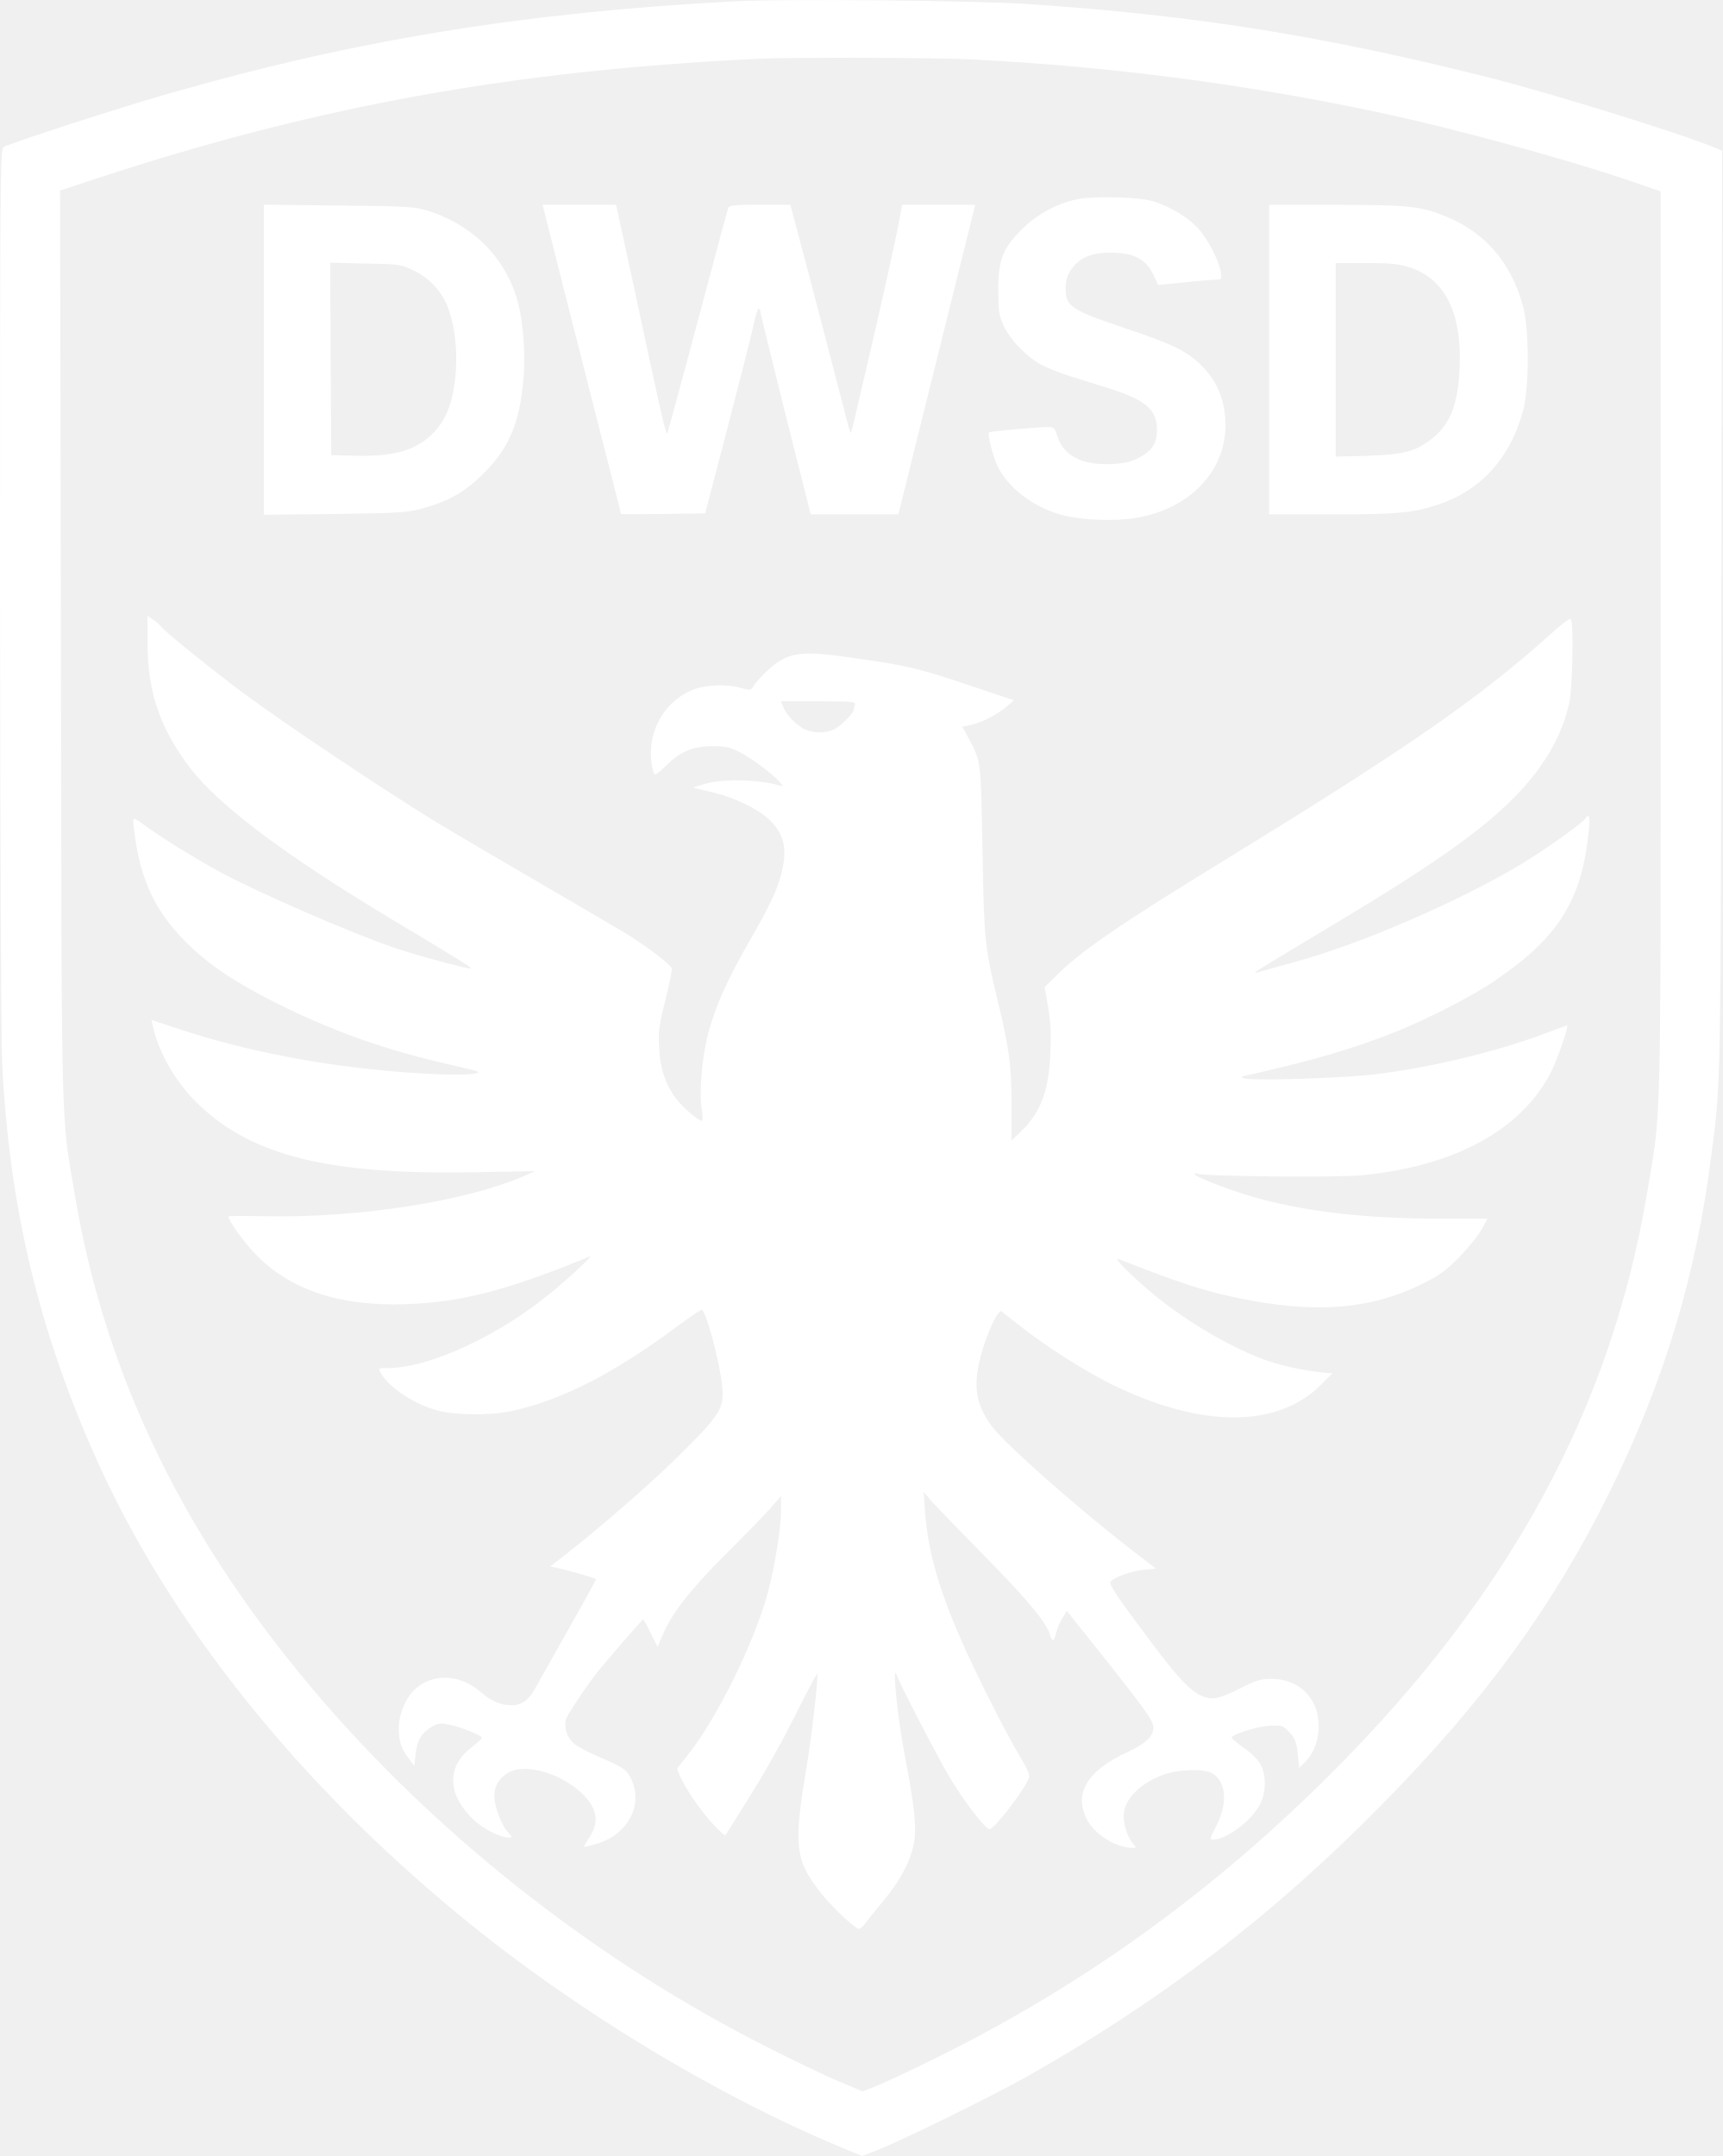
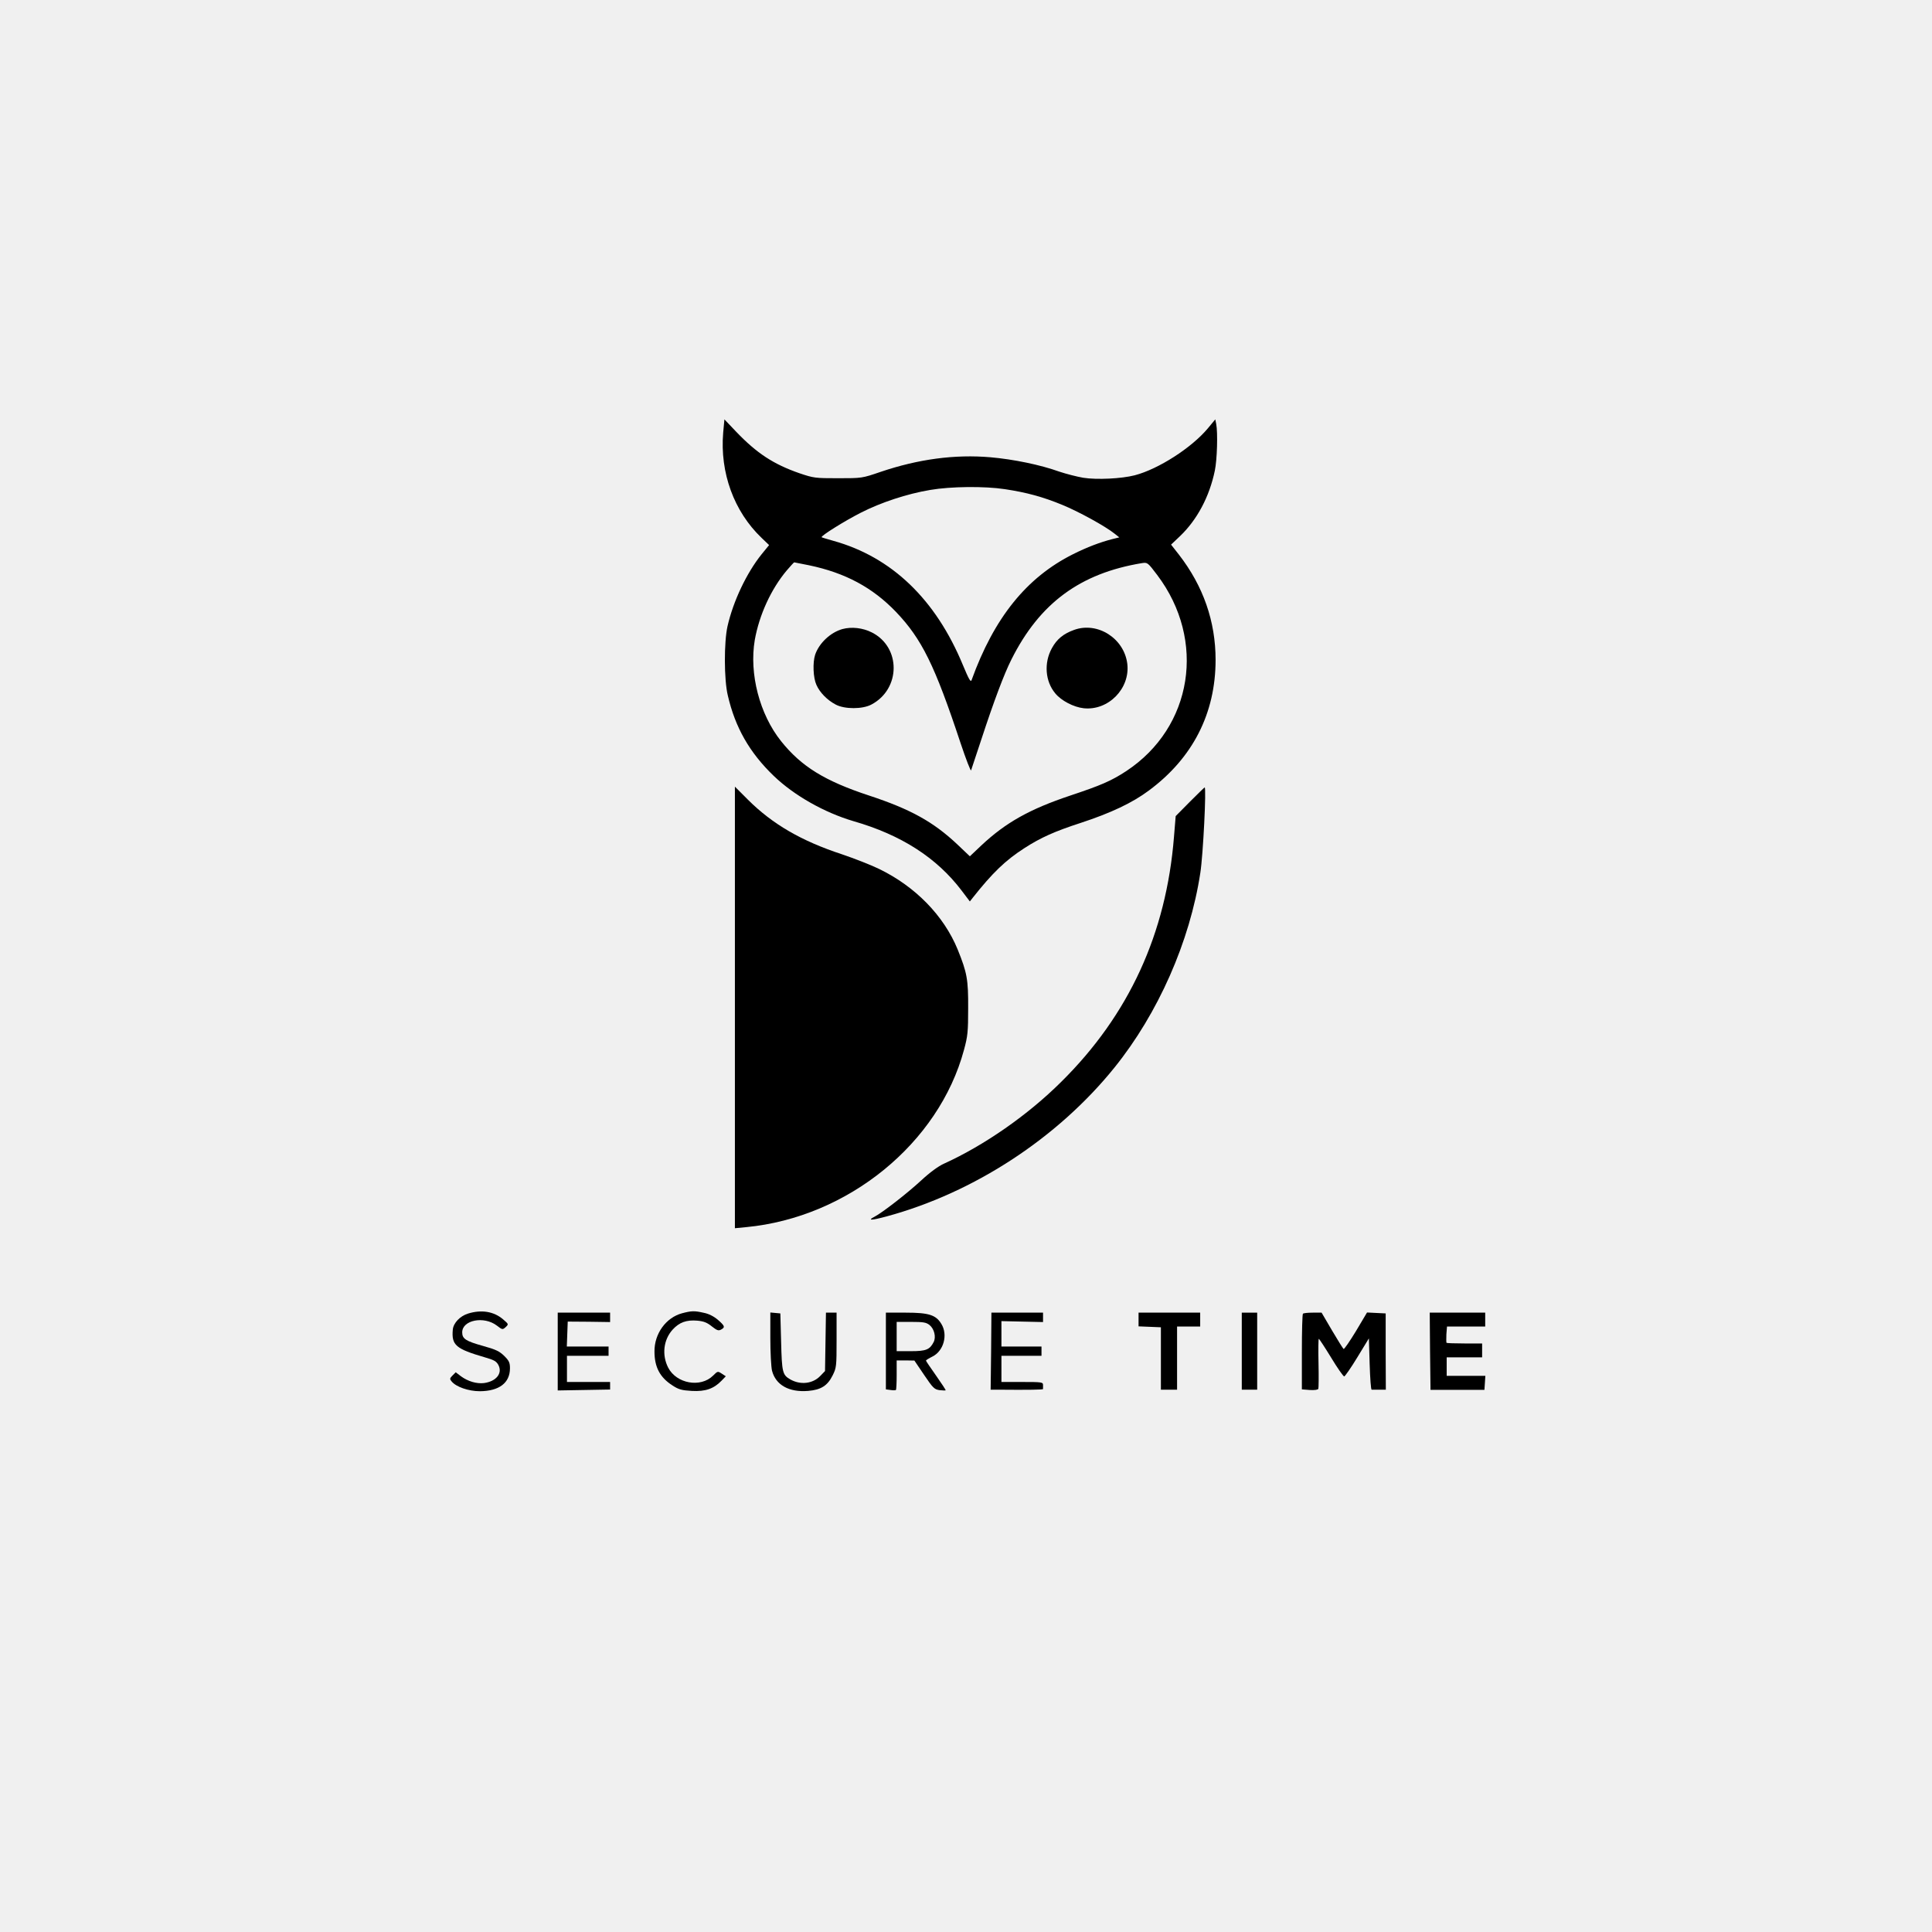
- <svg xmlns="http://www.w3.org/2000/svg" id="Слой_1" data-name="Слой 1" fill="white" viewBox="0 0 806.74 1009.93">
-   <path d="M445.75,13.21c-99.05,5.26-177.48,18-265.63,43.3C157.35,63,107,79.38,103.05,81.42c-1.65.88-1.75,11.68-1.75,206,.1,112.78.49,213.1,1,223,3.31,67.73,17.23,125.91,44.67,186.82,34.25,75.9,93.89,150.53,170.86,213.59,52.93,43.39,119.49,83.68,178.36,108l9,3.7,8-3.11c11.87-4.77,53.32-25.21,68.59-33.77,63.06-35.51,115.8-75.8,166.59-127.47C796.92,809,829,764.78,855.4,711.36,880.89,659.7,895.88,610.07,903,553.63c4.48-34.73,4.38-28.6,4.67-254.15L908,83.17l-3.31-1.36C888.58,75.1,827.38,56.12,798,48.73,720.25,29.27,662.55,20,583.92,14.57,558.24,12.82,470.37,12,445.75,13.21ZM556.68,40.46A1208.14,1208.14,0,0,1,745.45,64.88c34.93,7.3,89.81,22.28,120.17,32.69l13.62,4.67V313.88c0,234.6.39,217.38-6.42,257.85C856,672,808.79,759,726.47,841.75c-56.33,56.63-117.83,101-187.3,135.15-11,5.45-23.07,11.1-26.86,12.65l-6.91,2.73-11.09-4.67c-6.13-2.53-21.12-9.73-33.47-16C383.29,932.53,310.41,875.9,254,811.1c-64.8-74.44-103.14-152.38-117.64-238.69-6.62-39.5-6.13-22.18-6.52-257.27l-.39-213.28L147.23,96C250,62.25,342,45.61,456,40.17,471.73,39.39,539.94,39.58,556.68,40.46Z" transform="translate(-101.3 -12.61)" />
-   <path d="M605.62,106a52.27,52.27,0,0,0-25.68,14.11c-9,8.95-11.1,14.4-11,28.8,0,9.54.29,11.29,2.53,16.35,3.11,6.61,10.9,14.69,17.81,18.29a91.11,91.11,0,0,0,12.65,5.06c4.28,1.36,12.65,4,18.58,5.84,17.42,5.45,22.77,10,22.77,19.46,0,6.23-2.14,9.73-8.17,12.94-4.09,2.24-6.52,2.82-13.24,3.11-13.91.69-22.57-4-25.39-13.42-1.07-3.51-1.46-3.9-4.48-3.9-4.57,0-27,2-27.44,2.53-.78.69,1.85,11,3.89,15.48,5,10.5,16.93,19.65,30.56,23.25,9,2.43,24.71,3,34.83,1.27,24.91-4.38,41.55-21.8,41.55-43.5-.1-11.19-3.7-20.34-11.19-27.73-6.62-6.71-13.53-10.12-35.42-17.42-26.17-8.85-28.31-10.31-28.31-19.17,0-4.76,1.85-8.56,5.83-12s9.73-4.77,18.1-4.29c8.86.39,14,3.51,17.23,10.32,1.16,2.53,2.14,4.57,2.14,4.67s5.45-.49,12.16-1.17,13.43-1.26,15-1.26c2.63-.1,2.73-.3,2.24-3.6-1-5.75-6.13-15.57-10.8-20.63s-12.84-9.93-20.72-12.46C635,104.87,613.41,104.29,605.62,106Z" transform="translate(-101.3 -12.61)" />
-   <path d="M224.88,181.06v72.69l33.37-.39c30-.39,34.06-.68,40.67-2.53,12.75-3.51,19.95-7.59,28.71-16.25,12.16-12.07,17-23.45,18.87-44.37,1-11.29,0-25.79-2.43-35.32-5.35-21.22-21.4-37.37-43.78-44-5-1.45-11.1-1.75-40.58-2l-34.83-.39Zm69.86-41.94A32.43,32.43,0,0,1,310,154c4.28,9.05,6,23.16,4.47,36.29-1.26,11.19-4.28,18.78-9.63,24.52-8.08,8.66-18.59,11.78-37.66,11.29l-10.7-.29-.29-45-.2-45.15,16.25.39C287.93,136.3,288.9,136.4,294.74,139.12Z" transform="translate(-101.3 -12.61)" />
-   <path d="M365.48,148.17c5.55,21.9,13.82,54.39,18.39,72.3s8.37,32.69,8.37,32.89,8.85.09,19.75,0l19.66-.3,10.41-39.89c5.74-22,11.19-43.49,12.16-48s2-8,2.43-8,.78.59.78,1.17,5.35,22.38,11.77,48.16l11.88,47h41.06l18-72.49,18-72.49H523.89l-1.17,6.52c-1.65,9.15-9,42.13-15.28,68.89-2.91,12.26-5.74,24.52-6.32,27.05s-1.27,4.57-1.46,4.38-3.11-11.29-6.52-24.62-9.73-37.36-13.91-53.22l-7.69-29H457.33c-11.67,0-14.4.29-14.88,1.46-.3.78-6.72,24.52-14.21,52.74s-14,52-14.3,52.83c-.59,1.56-2.73-7.78-15.86-69.37l-8.18-37.66H355.46Z" transform="translate(-101.3 -12.61)" />
-   <path d="M695.82,181.06v72.49h29c31.62,0,38.14-.68,50.11-4.57,20.05-6.62,33.77-21.7,39.8-43.79,3-11.09,3-38.14,0-49.23-5.55-20.34-17.71-34.45-36.1-41.94-11.87-4.87-17.81-5.45-51.67-5.45H695.82Zm65.49-43.3c16.93,5.25,25,21.6,23.74,47.68-.87,17.42-4.77,26.76-14,33.47-7.4,5.35-12.46,6.62-29.19,7.2L727,226.5V135.81h14C752.26,135.81,756.25,136.2,761.31,137.76Z" transform="translate(-101.3 -12.61)" />
-   <path d="M170.39,313.2c0,23.55,5.74,40.38,20,59.16,13.53,17.71,45.15,41.35,95.36,71.42,30.06,18,36.58,22.09,36.19,22.48-.58.58-24.81-5.94-35.8-9.64-19.95-6.81-63.35-25.59-81.74-35.51C194,415.46,177.49,405.34,171,400.58c-8.08-5.84-7.69-5.94-6.91.48,2.82,24.62,10.61,40.29,27.64,56.05,10.11,9.34,22.57,17.32,42.42,27.05,25.78,12.55,49.33,20.73,79.2,27.44,13.53,3.11,13.82,3.21,9.73,4-2.33.39-10.21.49-17.41.19-41.84-1.84-84.07-9.14-119.49-20.82l-13.92-4.57.69,3c2.72,12.46,10.89,26.57,21.4,36.59,25.3,24.23,61.5,33.08,129.81,31.72l27.73-.49-4.38,1.95c-27,12-77.55,20-121.44,19.17-9.73-.2-17.71-.2-17.71.1.1,2.33,7.5,12.55,13.53,18.58,17.22,17.22,42.33,24.52,75.9,22.19,23.15-1.56,44.27-7.4,79.88-22.09,1.85-.78-9.53,9.92-18.19,17-24.82,20.43-56.93,35.22-76.48,35.32-4.48,0-4.58.1-3.51,2,3.6,6.91,15.86,15,27.15,18,8.08,2.14,25.1,2.24,34.64.1,23.55-5.25,48-17.81,77.36-39.7,5.64-4.18,10.8-7.69,11.38-7.69,1.95,0,8.76,25.79,9.63,36.1.88,10-1.07,13.14-19.07,31C407.32,706.6,382.12,728.49,364.7,742l-5.64,4.38,3.69.78c5.75,1.27,17.81,4.77,17.81,5.26,0,.29-14.5,26.27-28.9,51.66-3,5.36-6.42,7.5-11.58,7.3-4.67-.19-9.14-2.24-13.91-6.42-9.63-8.27-22.28-8.66-30.65-.88-4.28,4.09-7.4,11.49-7.4,17.91s1.07,9.63,4.67,14.4l2.63,3.4.58-5.64c.69-6.42,2.83-9.92,7.69-12.75,2.82-1.65,3.8-1.75,8.27-.87,5.84,1.26,15.08,5.06,15.08,6.13,0,.39-2.23,2.43-4.86,4.47-12,9.15-11.39,22.48,1.46,34.35,5,4.38,12,7.88,16.15,7.88,1.56,0,1.46-.39-.58-2.53-3-3.21-6.33-12.06-6.33-16.73s1.75-7.88,5.84-10.71c7.49-5.15,24.52-.68,34.93,9.05,7.59,7.11,8.66,13.72,3.41,21.41-1.36,2-2.34,3.79-2.14,3.89s3.11-.58,6.52-1.65c13.91-4.28,21.11-17.81,15.76-29.68-2.24-4.86-3.79-5.94-15.67-11-5.06-2.15-10.41-5.06-11.87-6.52-2.92-2.73-4.28-7.59-3.21-11,.78-2.33,9.64-15.67,15-22.38,4.28-5.35,20.72-24.33,21.21-24.33a65.84,65.84,0,0,1,3.5,6.43l3.21,6.42L411.5,779c4.38-10.61,12.85-21.41,29.39-38,8.95-8.85,18.49-18.68,21.21-21.8l5.06-5.83v6.91c0,8.27-3,26.46-6.32,38.92-6.23,22.77-23.36,57.7-36.88,74.92l-5.55,7,1.46,3.5c2.43,5.64,9.63,16.25,15.38,22.38,3,3.21,5.64,5.64,5.83,5.35s4.38-6.81,9.15-14.6a474.31,474.31,0,0,0,26.08-46.6c4.18-8.18,7.68-14.79,7.78-14.6.78.88-2.63,30.17-5.25,45.64-5.84,35.12-5.06,41.93,7,57.11,5.35,6.81,16.06,16.84,17.91,16.84.58,0,1.75-1,2.62-2.24s4.58-5.84,8.37-10.41c8.27-9.83,13.43-19.56,14.79-28.22,1.17-7,.2-16.25-4.47-40.77-3.51-18.78-6-44.08-3.6-37.07,1.36,4.18,19.55,39.11,24.91,48.06,7,11.58,16.54,23.94,18.48,23.94,2.34,0,16.93-19.17,18.49-24.13.49-1.26-1-4.48-4.28-10-6.23-10.22-20.53-38.53-27.25-53.91C540.72,756.12,536,739,534.59,720.51l-.58-9,3.7,4.38C539.85,718.17,551.23,730,563,742c20,20.34,28.81,31,30.27,36.69.87,3.21,2,2.72,2.72-1a24.37,24.37,0,0,1,2.82-6.81l2.24-3.69,12.65,15.86c23.74,29.77,27.93,35.61,27.93,38.72,0,4.19-3.51,7.49-12,11.48-18.59,8.57-25.11,18.78-19.56,30.85,3.31,7.39,13.72,14.11,21.8,14.11,1.84,0,1.84-.1.38-1.75-2.53-2.82-4.57-8.57-4.57-13.14,0-7.49,7-14.89,18.2-19.26,6.81-2.63,18.87-3.12,23.06-.88,6.71,3.6,7.68,13.91,2.24,24.52-3.31,6.42-3.31,6.62-1.37,6.62,6.43-.1,18.39-9.44,22-17,2.63-5.65,2.63-12.94.1-18-1.17-2.34-4.18-5.35-7.78-7.88-3.21-2.24-5.84-4.38-5.84-4.87,0-1.46,11.29-5.06,17.32-5.55,5.45-.39,6.42-.19,8.56,1.85,3.6,3.41,4.57,5.55,5.16,12.07l.58,5.84,3.12-3.21c5.64-5.84,7.59-16.16,4.67-24.62-3.12-8.66-10.8-13.82-20.63-13.92-5.26,0-7.2.59-15.08,4.58-5.26,2.72-10.41,4.57-12.26,4.57-7.59,0-13.33-5.16-29.49-26.76-15.57-20.72-19.55-26.66-18.78-27.83,1.27-2,9.64-5.06,15.48-5.64l5.83-.58-10.51-8.08c-25.78-19.85-60.42-50.5-66.36-58.58-7.49-10.21-8.85-18.87-5.25-32.59,2.72-10.61,8.27-22.48,9.83-21.22.68.49,4.38,3.41,8.17,6.43,11.68,9.34,30.55,21.4,43.2,27.63,41.84,20.63,77.55,20.82,98.08.49l5.55-5.55-3.89-.29a124.24,124.24,0,0,1-27.05-5.74c-16.64-5.94-38.24-18.68-53.71-31.63-10.12-8.56-18.49-17-15.57-15.86,31,12.17,42.71,15.86,62.18,19.46,32.4,5.94,56.82,3.6,79.4-7.49,8.66-4.18,11.38-6.13,18-12.84,4.28-4.38,9-10.22,10.5-13l2.73-5.06H775.42c-32.21,0-58.87-2.82-81.93-8.76-11.68-2.92-31.24-10.21-32.31-11.87-.48-.78-.09-.87,1.07-.39,3.51,1.27,65.59,1.85,77.36.68,43.11-4.28,74-21.11,88-47.77,3-5.65,8.76-22.38,7.79-22.38-.2,0-5,1.75-10.71,3.89-22.86,8.56-53.32,15.86-79.2,19-14.69,1.76-56.63,3.12-60.91,2-2.63-.68-2.34-.88,3-2,30.17-6.91,46.22-11.58,66.66-19.56,14.49-5.74,35.22-16.25,45.92-23.35,30.75-20.54,42-38,45.35-70.65.77-6.9.29-9.05-1.37-6.42-1.26,2.14-20.33,15.67-30.65,21.8-29.09,17.32-74.24,36.88-104.5,45.24-8,2.24-15.86,4.38-17.52,4.87-2.72.87-2.82.87-1-.59,1.07-.77,14.69-9,30.17-18.29,49.52-29.48,72.58-45.54,89.13-61.88,14.49-14.5,23.25-29.39,26.75-45.64,1.37-6.42,2-35.42.78-38.43-.39-1.17-2.92.68-10.41,7.39-32.79,29.48-67.24,53.32-153,105.87-48.94,30-67,42.42-78.13,53.81L590.64,475l1.65,9.25c1.17,6.71,1.46,12.36,1.07,21.31-.78,18.19-4.38,27.83-13.72,37l-4.47,4.28V530.38c0-18.39-1.17-27.05-6.33-48.26-6.32-26.28-6.52-28.22-7.29-70.94s-.59-41.84-6.72-53.12L552.11,353l3.5-.69c5-1,12.55-4.76,16.93-8.46l3.7-3.21-22.67-7.59c-23.16-7.79-28.32-8.95-59.07-13.14-14.79-2-21.5-1.55-27.92,2.24-3.7,2.24-10.8,9.05-12.65,12.36-.78,1.46-1.36,1.46-6.23.19-6.71-1.85-16.83-1.26-22.67,1.36-14.5,6.43-22,22.87-17.52,38.54.39,1.46,1.27,1.07,5.55-3.12,6.91-6.81,12.75-9.34,22-9.34,6.13,0,8.17.49,12.65,2.73,5.94,3.11,14.69,9.63,18.49,13.72,2.14,2.33,2.24,2.62.48,2-9.92-2.92-27.24-3.31-35.51-.68l-5.35,1.65,9.05,2.14c11.58,2.73,23.25,8.66,28.41,14.5,5.35,6.13,6.62,12.16,4.47,21.89-1.94,8.66-5.35,16-16.15,34.74-9.14,16-14.59,27.93-18,39.8-3.11,10.7-4.86,27.83-3.7,36.39.49,3.7.68,6.62.3,6.62-1.66,0-9-6.13-12.07-10.22-5.16-6.91-7.59-14.11-8.08-24.33-.39-7.59,0-10.5,3-22.18,1.85-7.4,3.21-14,2.92-14.79-.68-1.66-9.83-8.76-18.49-14.4-3.79-2.43-22.48-13.33-41.35-24.33s-41.84-24.42-51-30c-23.55-14.4-71.13-46.22-90-60.23-15-11.19-37.27-29.19-38.44-31.13a16.78,16.78,0,0,0-3.4-2.92l-2.92-2.05ZM501.8,342.68a11.53,11.53,0,0,0-.58,2.34c0,1.75-6.42,8.07-9.44,9.34a17.33,17.33,0,0,1-13.23,0c-3.8-1.66-9-6.91-10.32-10.61l-1.07-2.63h17.61C500.44,341.12,502.29,341.32,501.8,342.68Z" transform="translate(-101.3 -12.61)" />
+ <svg xmlns="http://www.w3.org/2000/svg" version="1.0" width="1254pt" height="1254pt" viewBox="0 0 1254 1254" preserveAspectRatio="xMidYMid meet">
+   <g transform="translate(0,1254) scale(0.1,-0.1)" fill="#000000" stroke="none">
+     <path d="M4694 9732 c-22 -260 70 -512 249 -683 l49 -47 -49 -60 c-97 -121 -184 -304 -221 -467 -23 -103 -23 -346 2 -449 48 -208 141 -371 298 -522 132 -127 328 -238 518 -294 309 -89 540 -237 702 -451 l53 -70 18 23 c129 163 213 244 336 323 107 69 197 109 366 164 195 64 335 130 442 210 285 211 433 501 433 848 0 250 -80 479 -238 683 l-51 65 58 55 c111 106 191 256 226 425 15 71 20 247 9 303 l-6 30 -48 -58 c-105 -126 -321 -265 -475 -305 -85 -22 -246 -30 -334 -16 -41 7 -111 25 -156 40 -122 44 -297 80 -446 93 -232 20 -469 -12 -714 -95 -120 -41 -120 -41 -275 -41 -149 0 -158 1 -250 32 -170 59 -278 130 -412 270 l-76 80 -8 -86z m1828 -367 c140 -21 247 -50 373 -102 105 -43 279 -138 341 -188 l29 -23 -45 -11 c-81 -21 -163 -52 -255 -98 -302 -151 -513 -413 -659 -818 -6 -15 -18 7 -56 98 -177 428 -463 702 -842 807 -39 11 -73 21 -75 23 -7 8 146 104 254 159 131 67 301 123 451 148 134 23 353 25 484 5z m-1271 -494 c235 -49 412 -144 564 -302 168 -176 252 -346 420 -853 35 -105 66 -184 68 -176 3 8 33 101 68 205 79 241 146 420 194 515 183 365 446 559 847 625 36 5 37 5 99 -77 320 -424 231 -988 -201 -1273 -98 -64 -163 -92 -364 -159 -263 -88 -418 -175 -576 -323 l-75 -71 -81 77 c-155 146 -302 228 -572 317 -289 95 -441 189 -572 353 -140 175 -208 438 -171 657 29 163 106 331 208 452 24 28 46 52 48 52 1 0 45 -9 96 -19z" />
+     <path d="M5468 8457 c-78 -22 -151 -91 -177 -166 -17 -52 -13 -150 8 -196 22 -50 70 -99 125 -128 58 -31 174 -31 232 0 191 101 193 372 3 468 -59 30 -131 38 -191 22z" />
+     <path d="M6973 8452 c-71 -25 -114 -61 -146 -120 -52 -95 -43 -214 22 -292 39 -48 120 -90 185 -97 160 -17 302 128 283 288 -20 165 -192 275 -344 221z" />
+     <path d="M4770 6001 l0 -1433 73 7 c660 63 1251 544 1414 1151 24 88 27 117 27 269 1 188 -7 231 -68 382 -90 220 -275 409 -510 523 -56 27 -164 69 -241 95 -262 86 -451 195 -612 356 l-83 83 0 -1433z" />
+     <path d="M7723 7336 l-92 -93 -11 -134 c-50 -628 -292 -1156 -732 -1591 -216 -215 -499 -412 -761 -531 -36 -16 -92 -57 -148 -109 -92 -85 -251 -208 -302 -235 -51 -26 -21 -25 79 2 567 154 1109 509 1477 965 284 352 490 818 558 1265 18 115 40 557 28 554 -2 0 -45 -42 -96 -93z" />
+     <path d="M3038 4014 c-52 -16 -95 -61 -99 -104 -9 -101 19 -125 208 -180 60 -17 75 -26 88 -50 28 -54 -14 -106 -93 -117 -48 -6 -105 11 -150 44 l-34 26 -21 -21 c-18 -18 -19 -23 -6 -38 29 -36 110 -64 184 -64 125 1 195 54 195 149 0 37 -6 49 -37 80 -32 31 -55 42 -138 65 -111 31 -135 46 -135 88 0 80 141 108 225 44 35 -27 37 -28 57 -10 20 19 20 19 -16 50 -60 52 -141 65 -228 38z" />
+     <path d="M4427 4016 c-104 -28 -180 -132 -179 -248 0 -101 35 -168 116 -220 41 -27 60 -32 126 -36 89 -5 143 14 194 67 l27 28 -26 17 c-26 17 -27 17 -57 -13 -81 -80 -237 -52 -291 52 -42 82 -31 181 29 247 43 47 89 64 160 58 42 -4 63 -12 94 -37 33 -26 43 -30 60 -21 28 15 25 24 -21 64 -26 22 -59 39 -91 45 -61 14 -80 13 -141 -3z" />
+     <path d="M3620 3768 l0 -253 170 3 170 3 0 24 0 25 -140 0 -140 0 0 85 0 85 135 0 135 0 0 30 0 30 -135 0 -136 0 3 81 3 81 138 -1 137 -2 0 31 0 30 -170 0 -170 0 0 -252z" />
+     <path d="M5000 3855 c0 -92 5 -187 11 -212 24 -92 109 -141 234 -131 84 7 126 34 159 100 25 50 26 59 26 230 l0 178 -34 0 -35 0 -3 -189 -3 -190 -30 -31 c-49 -52 -130 -61 -196 -23 -50 29 -54 45 -59 243 l-5 185 -32 3 -33 3 0 -166z" />
+     <path d="M5750 3771 l0 -249 30 -4 c17 -3 32 -2 35 0 3 3 5 47 5 99 l0 93 58 0 57 -1 63 -93 c58 -86 67 -94 100 -99 20 -2 39 -3 40 -1 2 1 -26 44 -62 95 -36 51 -66 95 -66 98 1 3 19 15 42 26 73 36 102 141 58 212 -35 58 -81 73 -230 73 l-130 0 0 -249z m283 169 c31 -25 44 -78 27 -111 -25 -49 -49 -59 -147 -59 l-93 0 0 95 0 95 94 0 c79 0 97 -3 119 -20z" />
+     <path d="M6433 3770 l-3 -250 45 0 c208 -2 295 0 295 4 0 3 0 15 0 26 0 19 -7 20 -135 20 l-135 0 0 85 0 85 130 0 130 0 0 30 0 30 -130 0 -130 0 0 83 0 82 135 -3 135 -3 0 30 0 31 -167 0 -168 0 -2 -250z" />
+     <path d="M7390 3975 l0 -44 73 -3 72 -3 0 -203 0 -202 53 0 52 0 0 205 0 205 75 0 75 0 0 45 0 45 -200 0 -200 0 0 -45z" />
+     <path d="M8060 3770 l0 -250 50 0 50 0 0 250 0 250 -50 0 -50 0 0 -250z" />
+     <path d="M8457 4013 c-4 -3 -7 -115 -7 -249 l0 -242 51 -4 c31 -2 53 1 56 8 2 6 3 81 1 168 -2 86 -1 156 2 156 3 0 39 -55 80 -122 41 -68 79 -122 85 -122 5 1 44 56 85 124 l75 123 5 -166 c3 -92 8 -167 13 -167 4 0 26 0 50 0 l42 0 -1 248 0 247 -61 3 -60 3 -72 -121 c-40 -66 -76 -118 -80 -116 -4 3 -38 57 -75 120 l-68 116 -57 0 c-32 0 -61 -3 -64 -7z" />
+     <path d="M9282 3769 l3 -250 175 0 175 0 3 45 3 46 -125 0 -126 0 0 60 0 60 115 0 115 0 0 45 0 45 -113 0 c-63 0 -116 2 -118 4 -2 2 -2 27 -1 55 l4 51 124 0 124 0 0 45 0 45 -180 0 -180 0 2 -251z" />
+   </g>
</svg>
